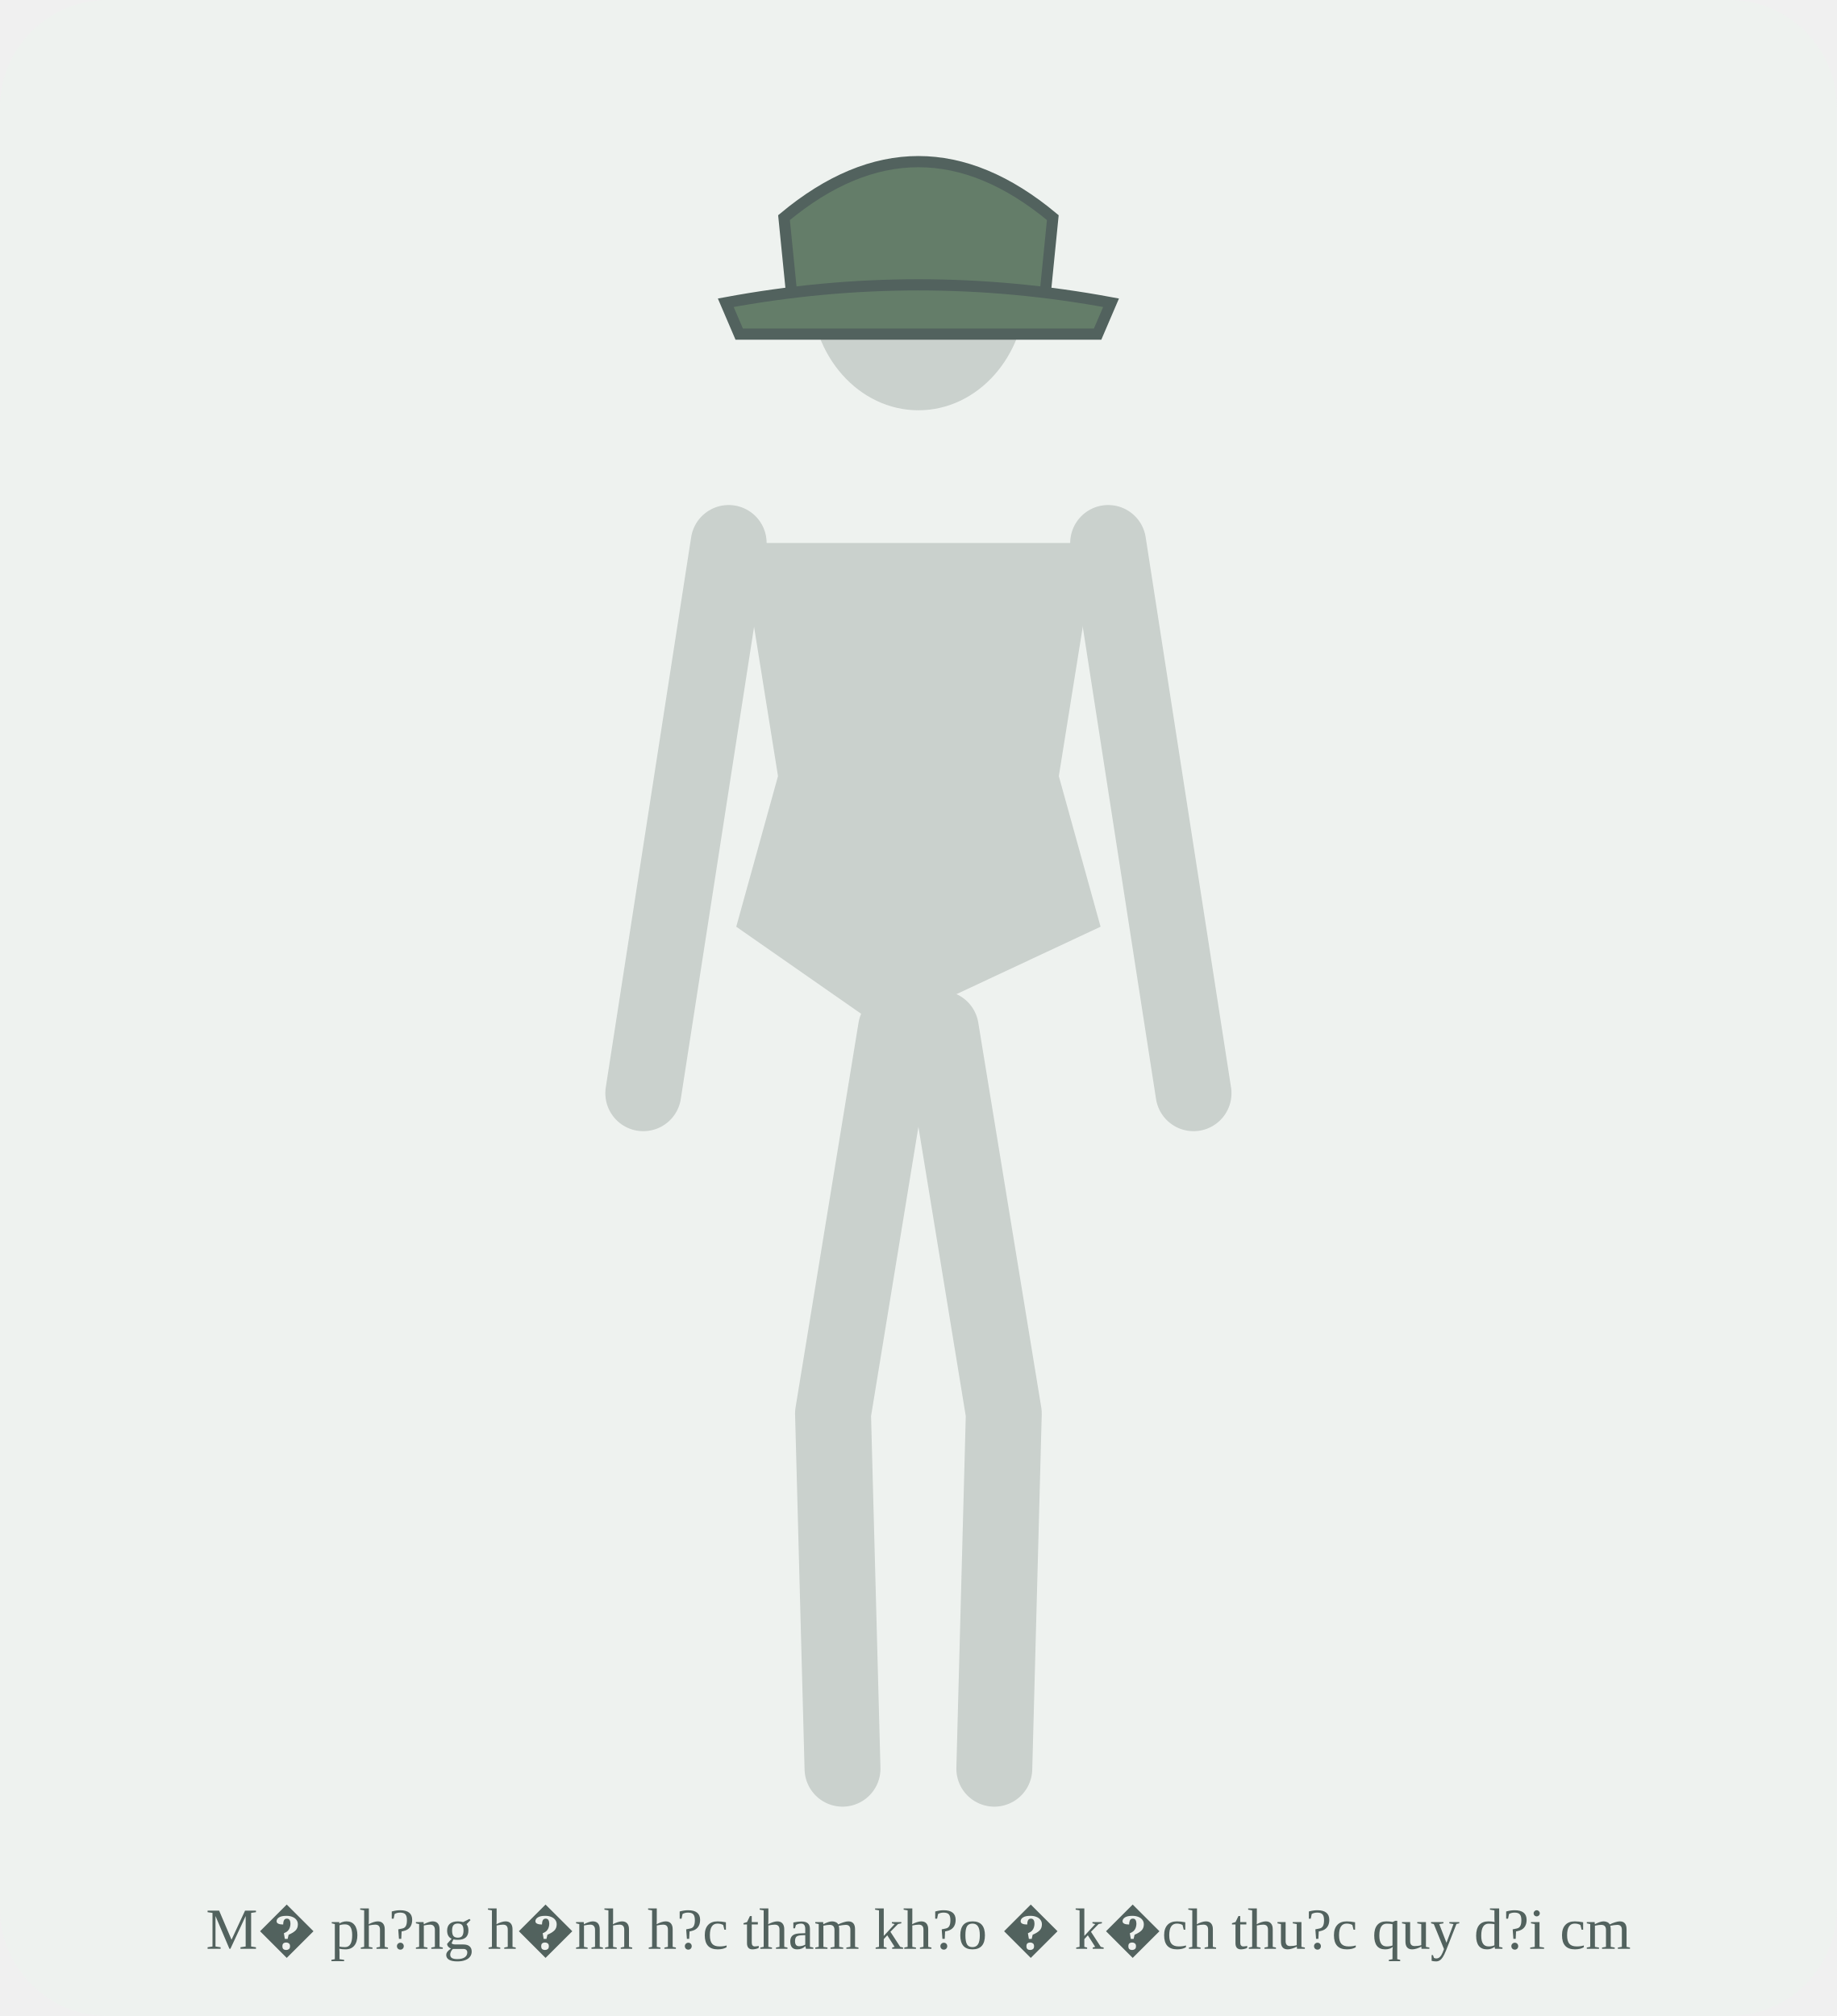
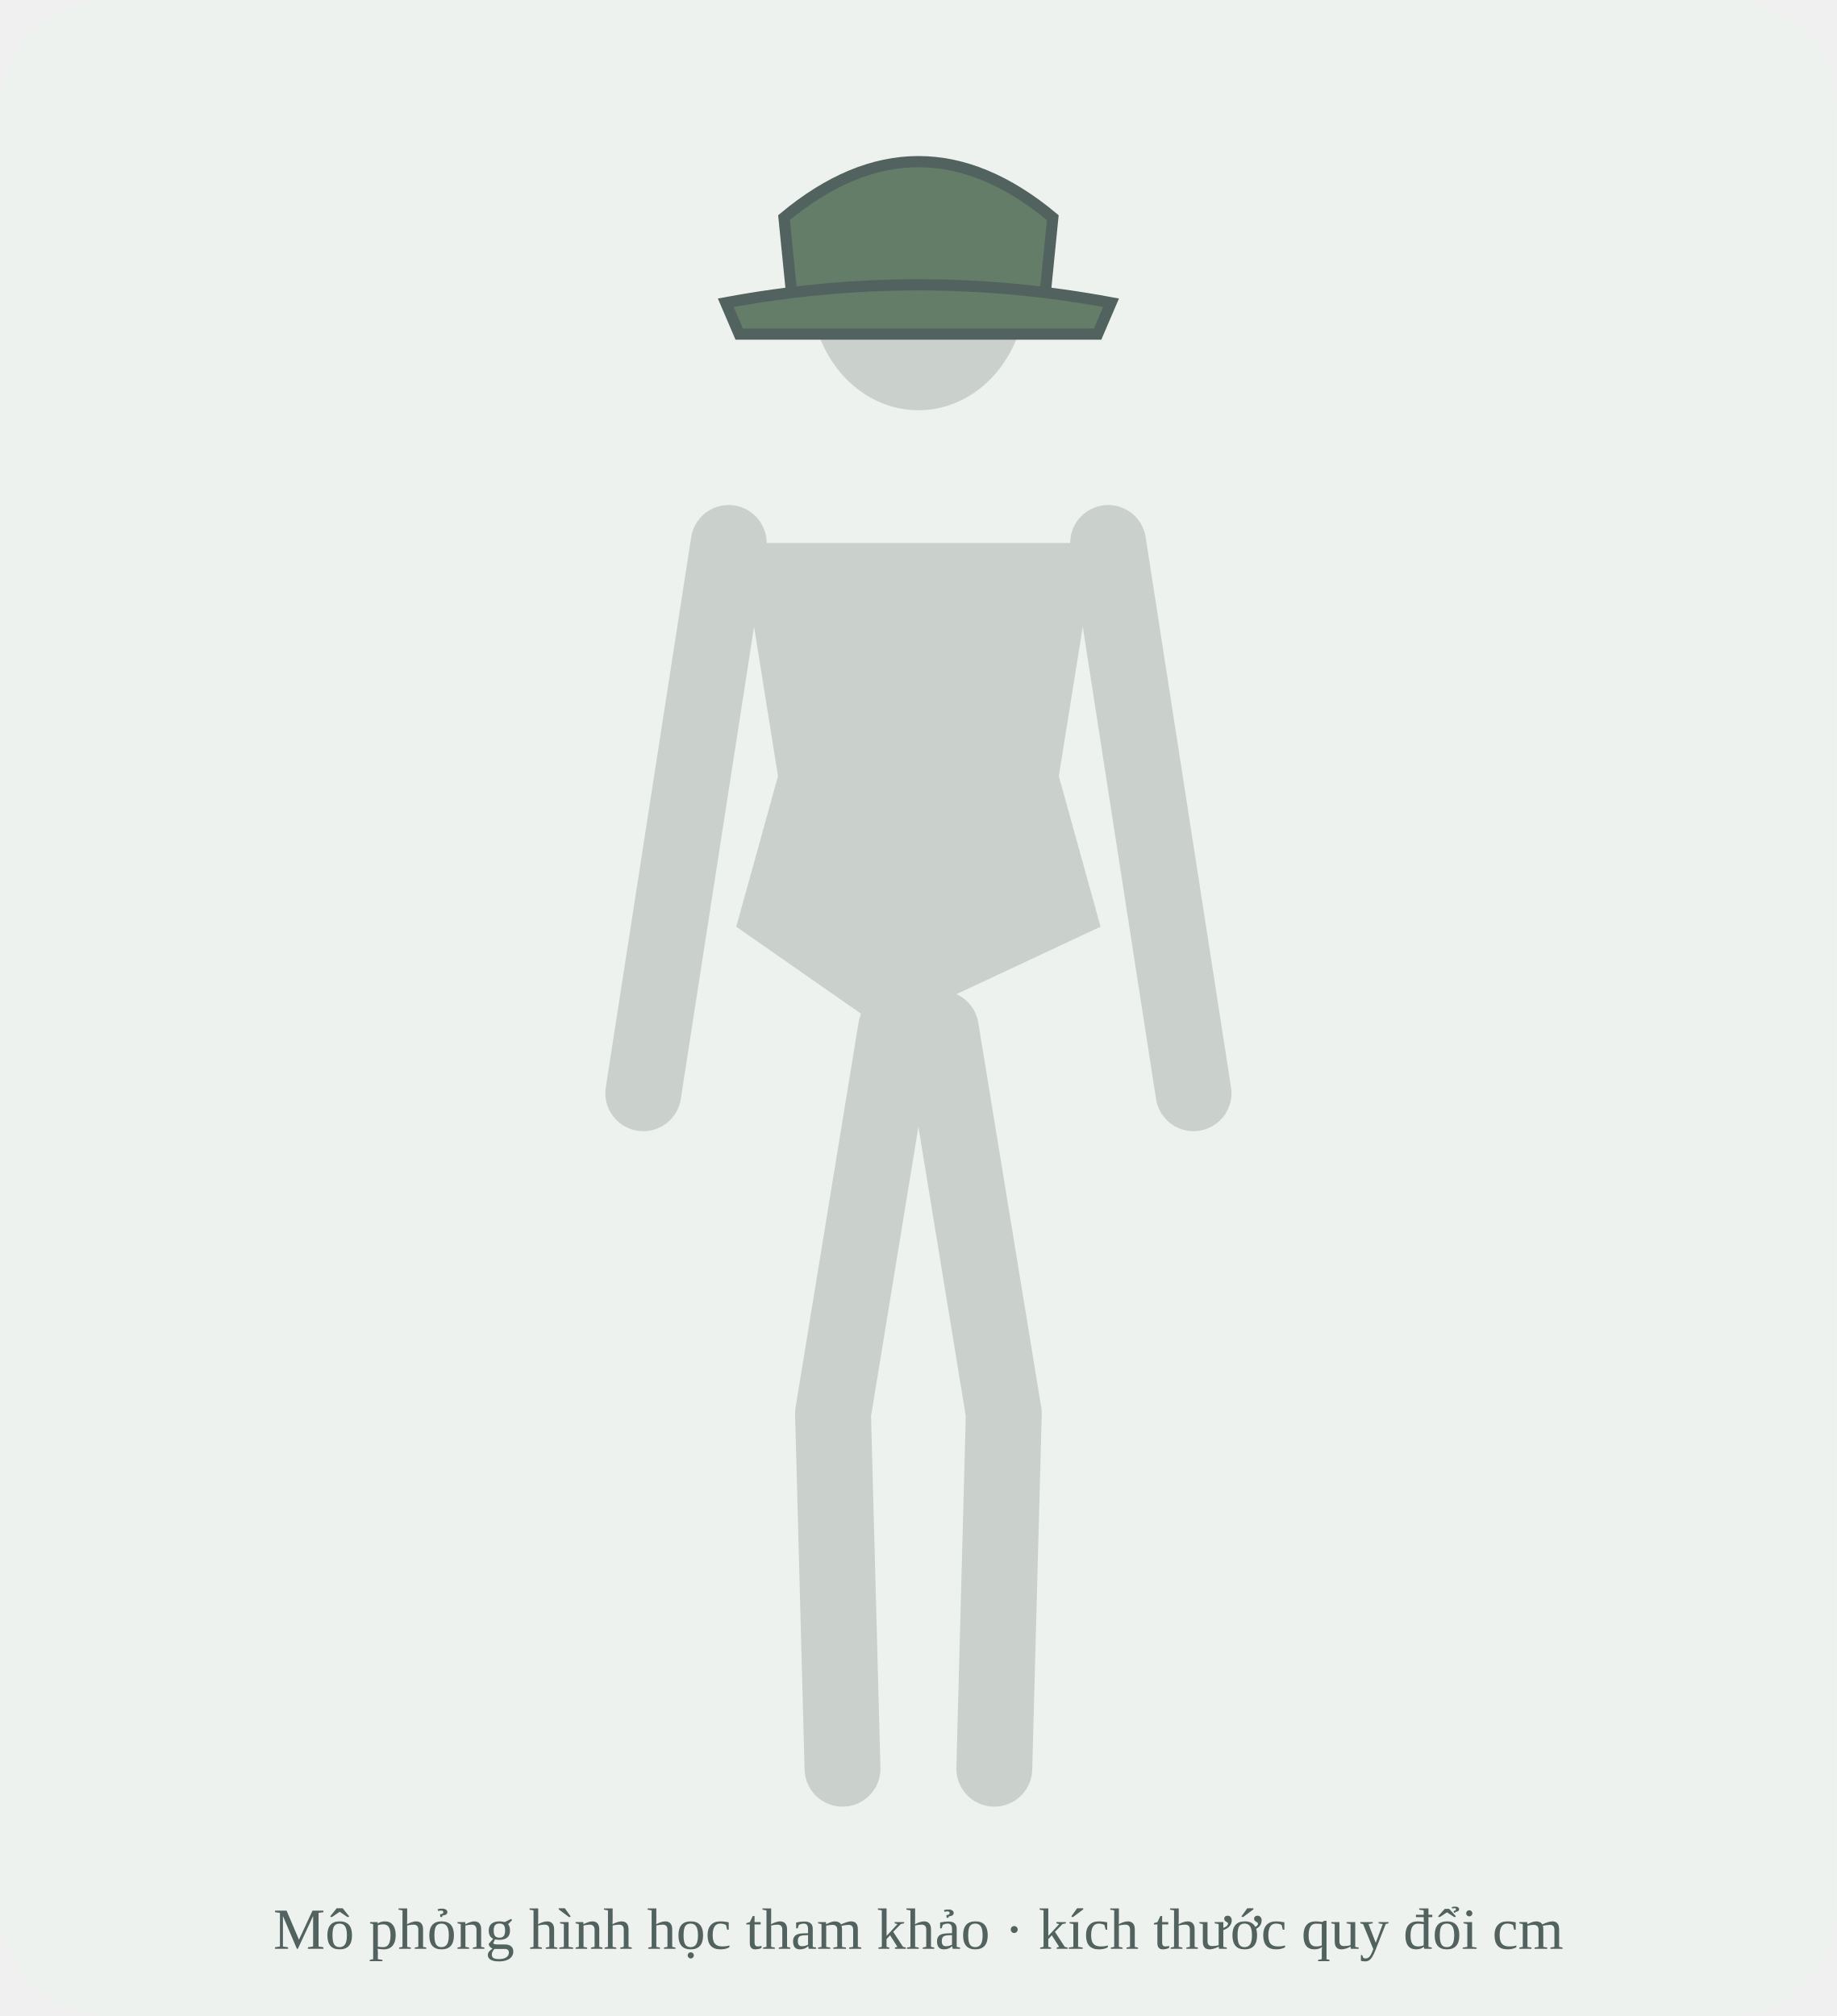
- <svg xmlns="http://www.w3.org/2000/svg" data-garment-id="tpl-hats-2" data-garment-category="hats" viewBox="0 0 410 450" role="img" aria-label="Ma-no-canh v� trang ph?c minh h?a theo s? do cm">
+ <svg xmlns="http://www.w3.org/2000/svg" data-garment-id="tpl-hats-2" data-garment-category="hats" viewBox="0 0 410 450" role="img" aria-label="Ma-nơ-canh và trang phục minh họa theo số đo cm">
  <defs>
    <pattern id="ws-stripe" width="12" height="12" patternUnits="userSpaceOnUse">
      <path d="M0 0V12" stroke="#fff" stroke-opacity=".55" stroke-width="3" />
    </pattern>
    <pattern id="ws-check" width="18" height="18" patternUnits="userSpaceOnUse">
      <path d="M0 0H18M0 0V18" stroke="#fff" stroke-opacity=".45" stroke-width="2" />
    </pattern>
    <pattern id="ws-dot" width="14" height="14" patternUnits="userSpaceOnUse">
      <circle cx="4" cy="4" r="2" fill="#fff" fill-opacity=".7" />
    </pattern>
    <pattern id="ws-wave" width="24" height="14" patternUnits="userSpaceOnUse">
      <path d="M0 7Q6 0 12 7T24 7" fill="none" stroke="#fff" stroke-opacity=".6" stroke-width="2" />
    </pattern>
  </defs>
  <rect width="410" height="450" rx="24" fill="#eef2ef" />
  <g transform="">
    <g fill="#b9c1bd" opacity=".68">
      <ellipse cx="205" cy="64.579" rx="24" ry="27" />
      <path d="M 189.16 121.2 L 162.647 121.2 L 166.882 130.958 L 173.659 173.243 L 164.341 206.855 L 197 229.624 L 191 394.8 L 180 394.8 L 197 229.624 L 245.659 206.855 L 236.341 173.243 L 243.118 130.958 L 247.353 121.2 L 220.84 121.2 Z" />
      <path d="M 162.647 121.2 L 143.588 244.024 M 247.353 121.2 L 266.412 244.024 M 200 229.624 L 185.941 315.515 L 188.059 394.8 M 210 229.624 L 224.059 315.515 L 221.941 394.8" fill="none" stroke="#b9c1bd" stroke-width="16.941" stroke-linecap="round" stroke-linejoin="round" />
    </g>
  </g>
  <g transform="">
    <g>
      <path data-garment="tpl-hats-2" data-region="main" d="M 175 48.579 Q 205 23.579 235 48.579 L 233 68.579 L 177 68.579 Z" fill="#647d69" stroke="#52625e" stroke-width="2.5" vector-effect="non-scaling-stroke" />
      <path data-garment="tpl-hats-2" data-region="main" d="M 162 67.579 Q 205 59.579 248 67.579 L 245 74.579 L 165 74.579 Z" fill="#647d69" stroke="#52625e" stroke-width="2.5" vector-effect="non-scaling-stroke" />
    </g>
  </g>
-   <text x="205" y="435" text-anchor="middle" fill="#52625e" font-size="13">M� ph?ng h�nh h?c tham kh?o � k�ch thu?c quy d?i cm</text>
+   <text x="205" y="435" text-anchor="middle" fill="#52625e" font-size="13">Mô phỏng hình học tham khảo · kích thước quy đổi cm</text>
</svg>
